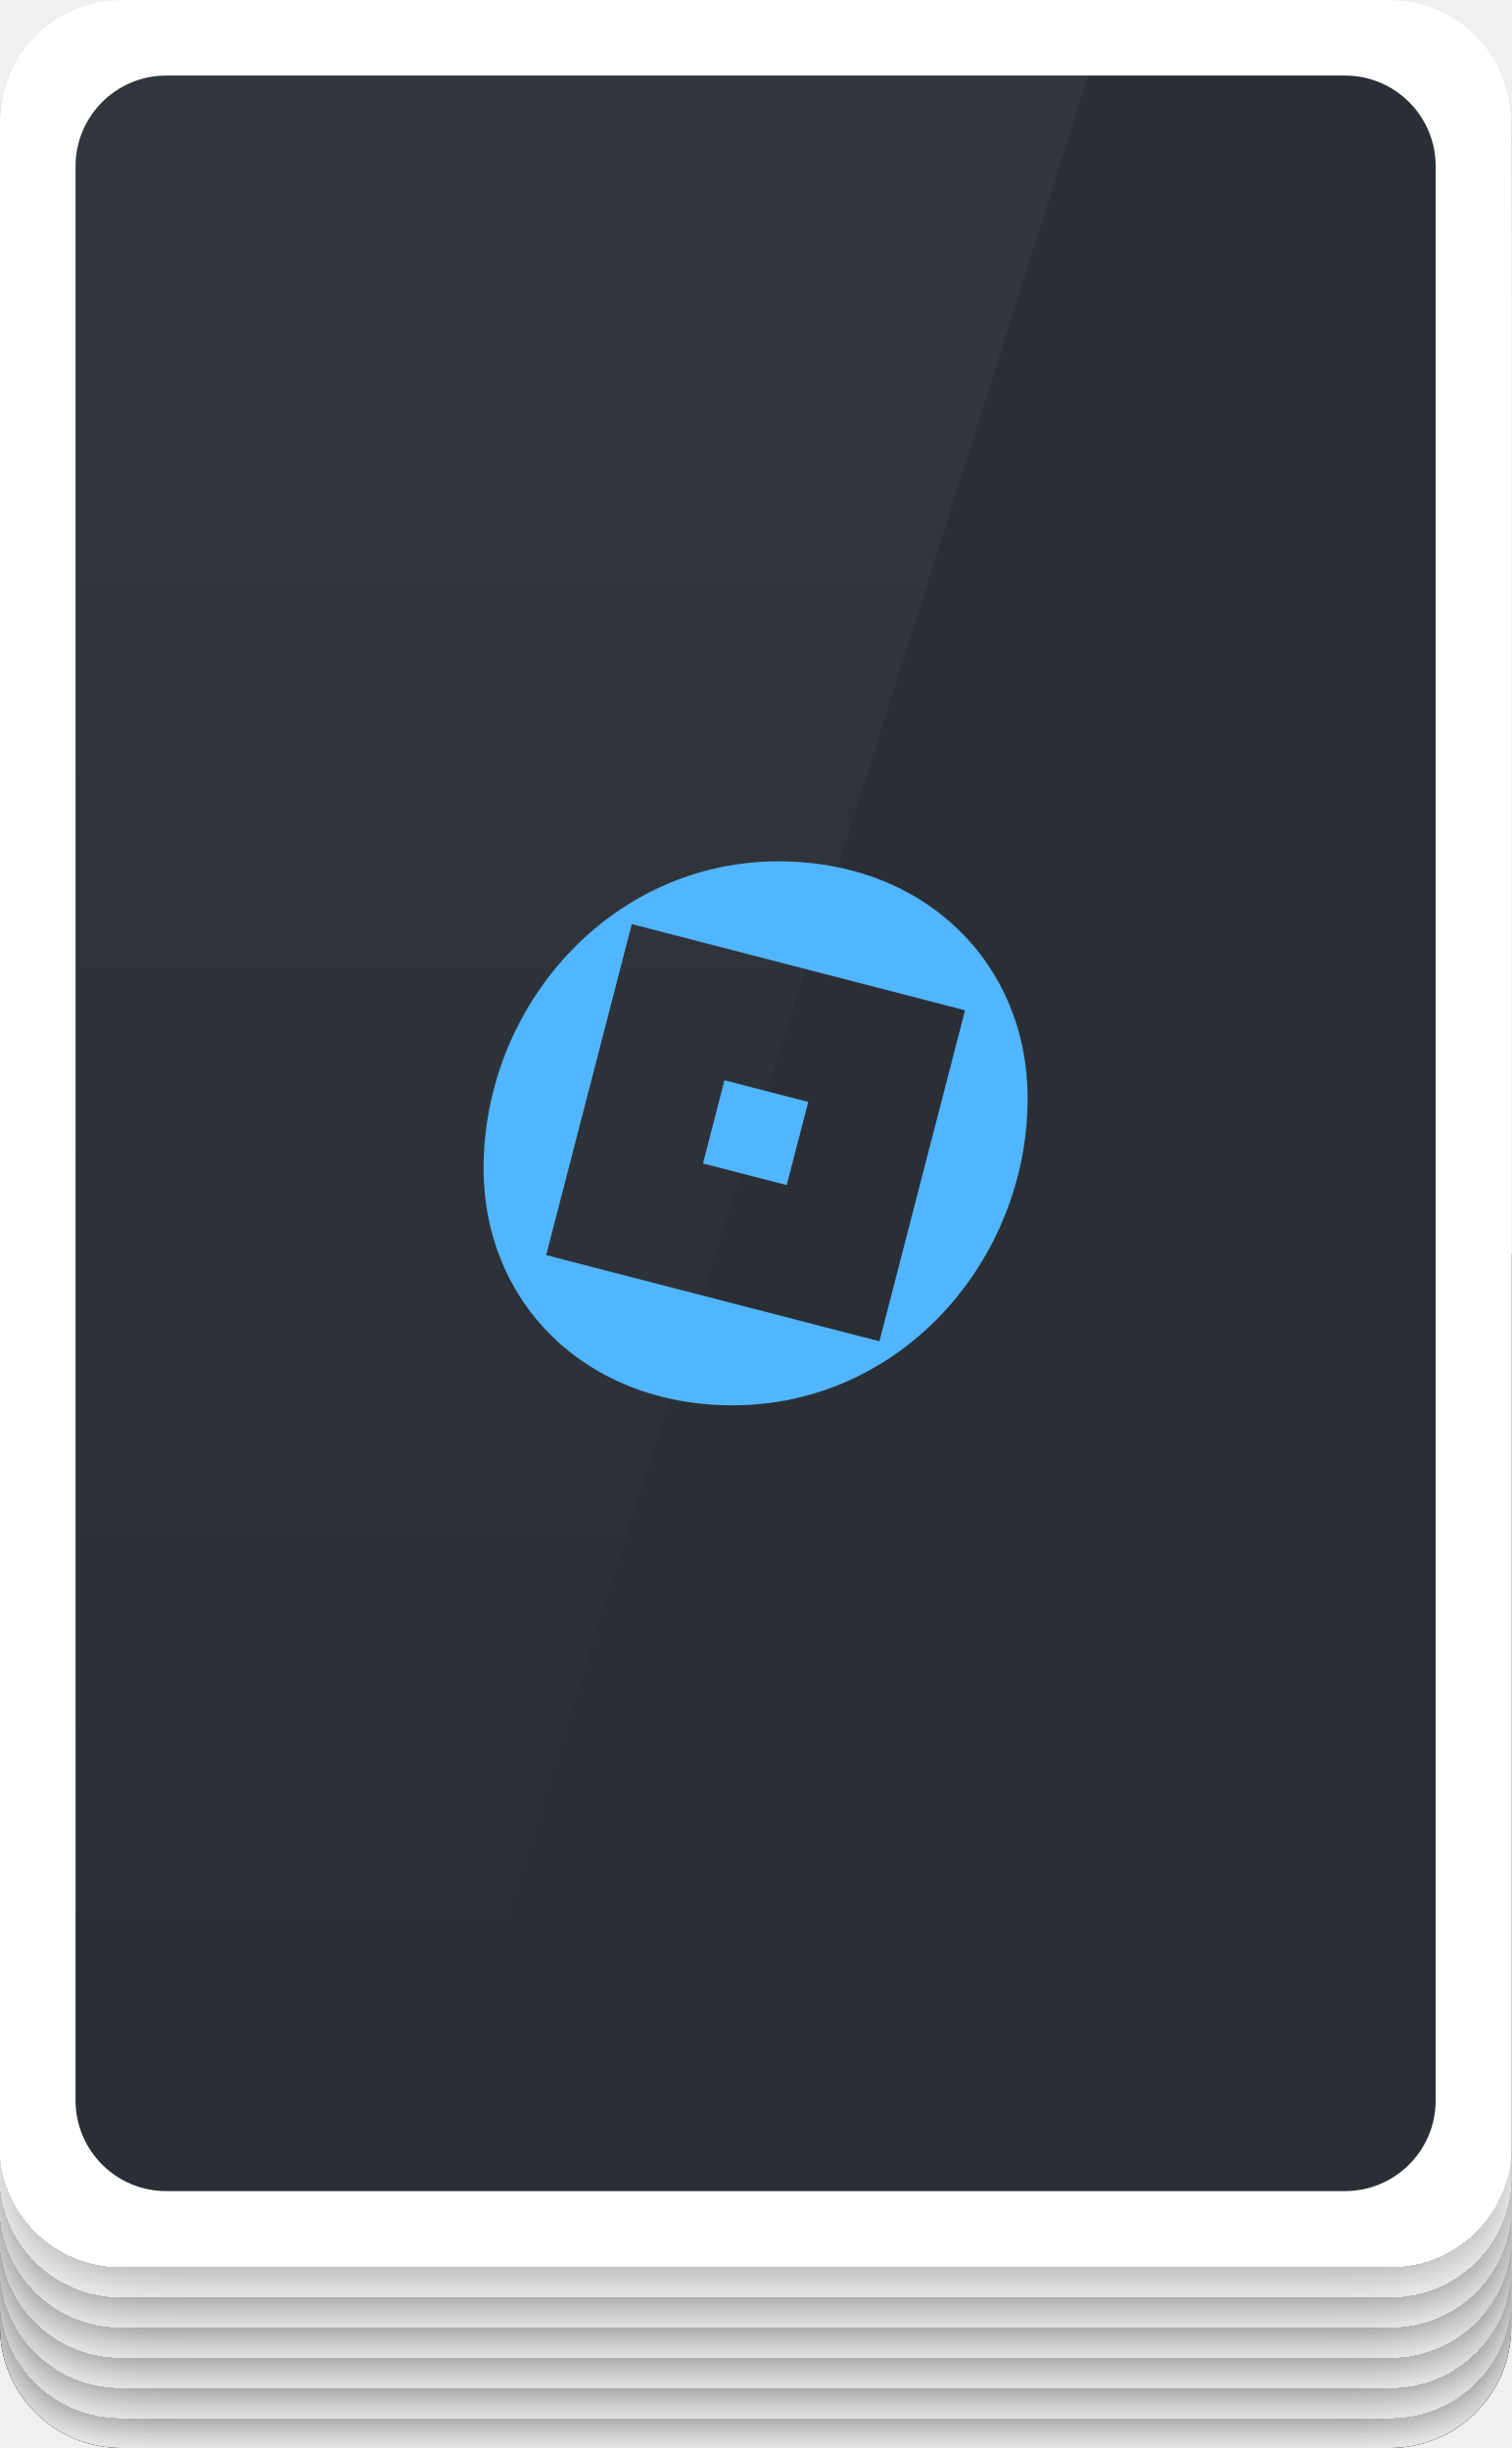
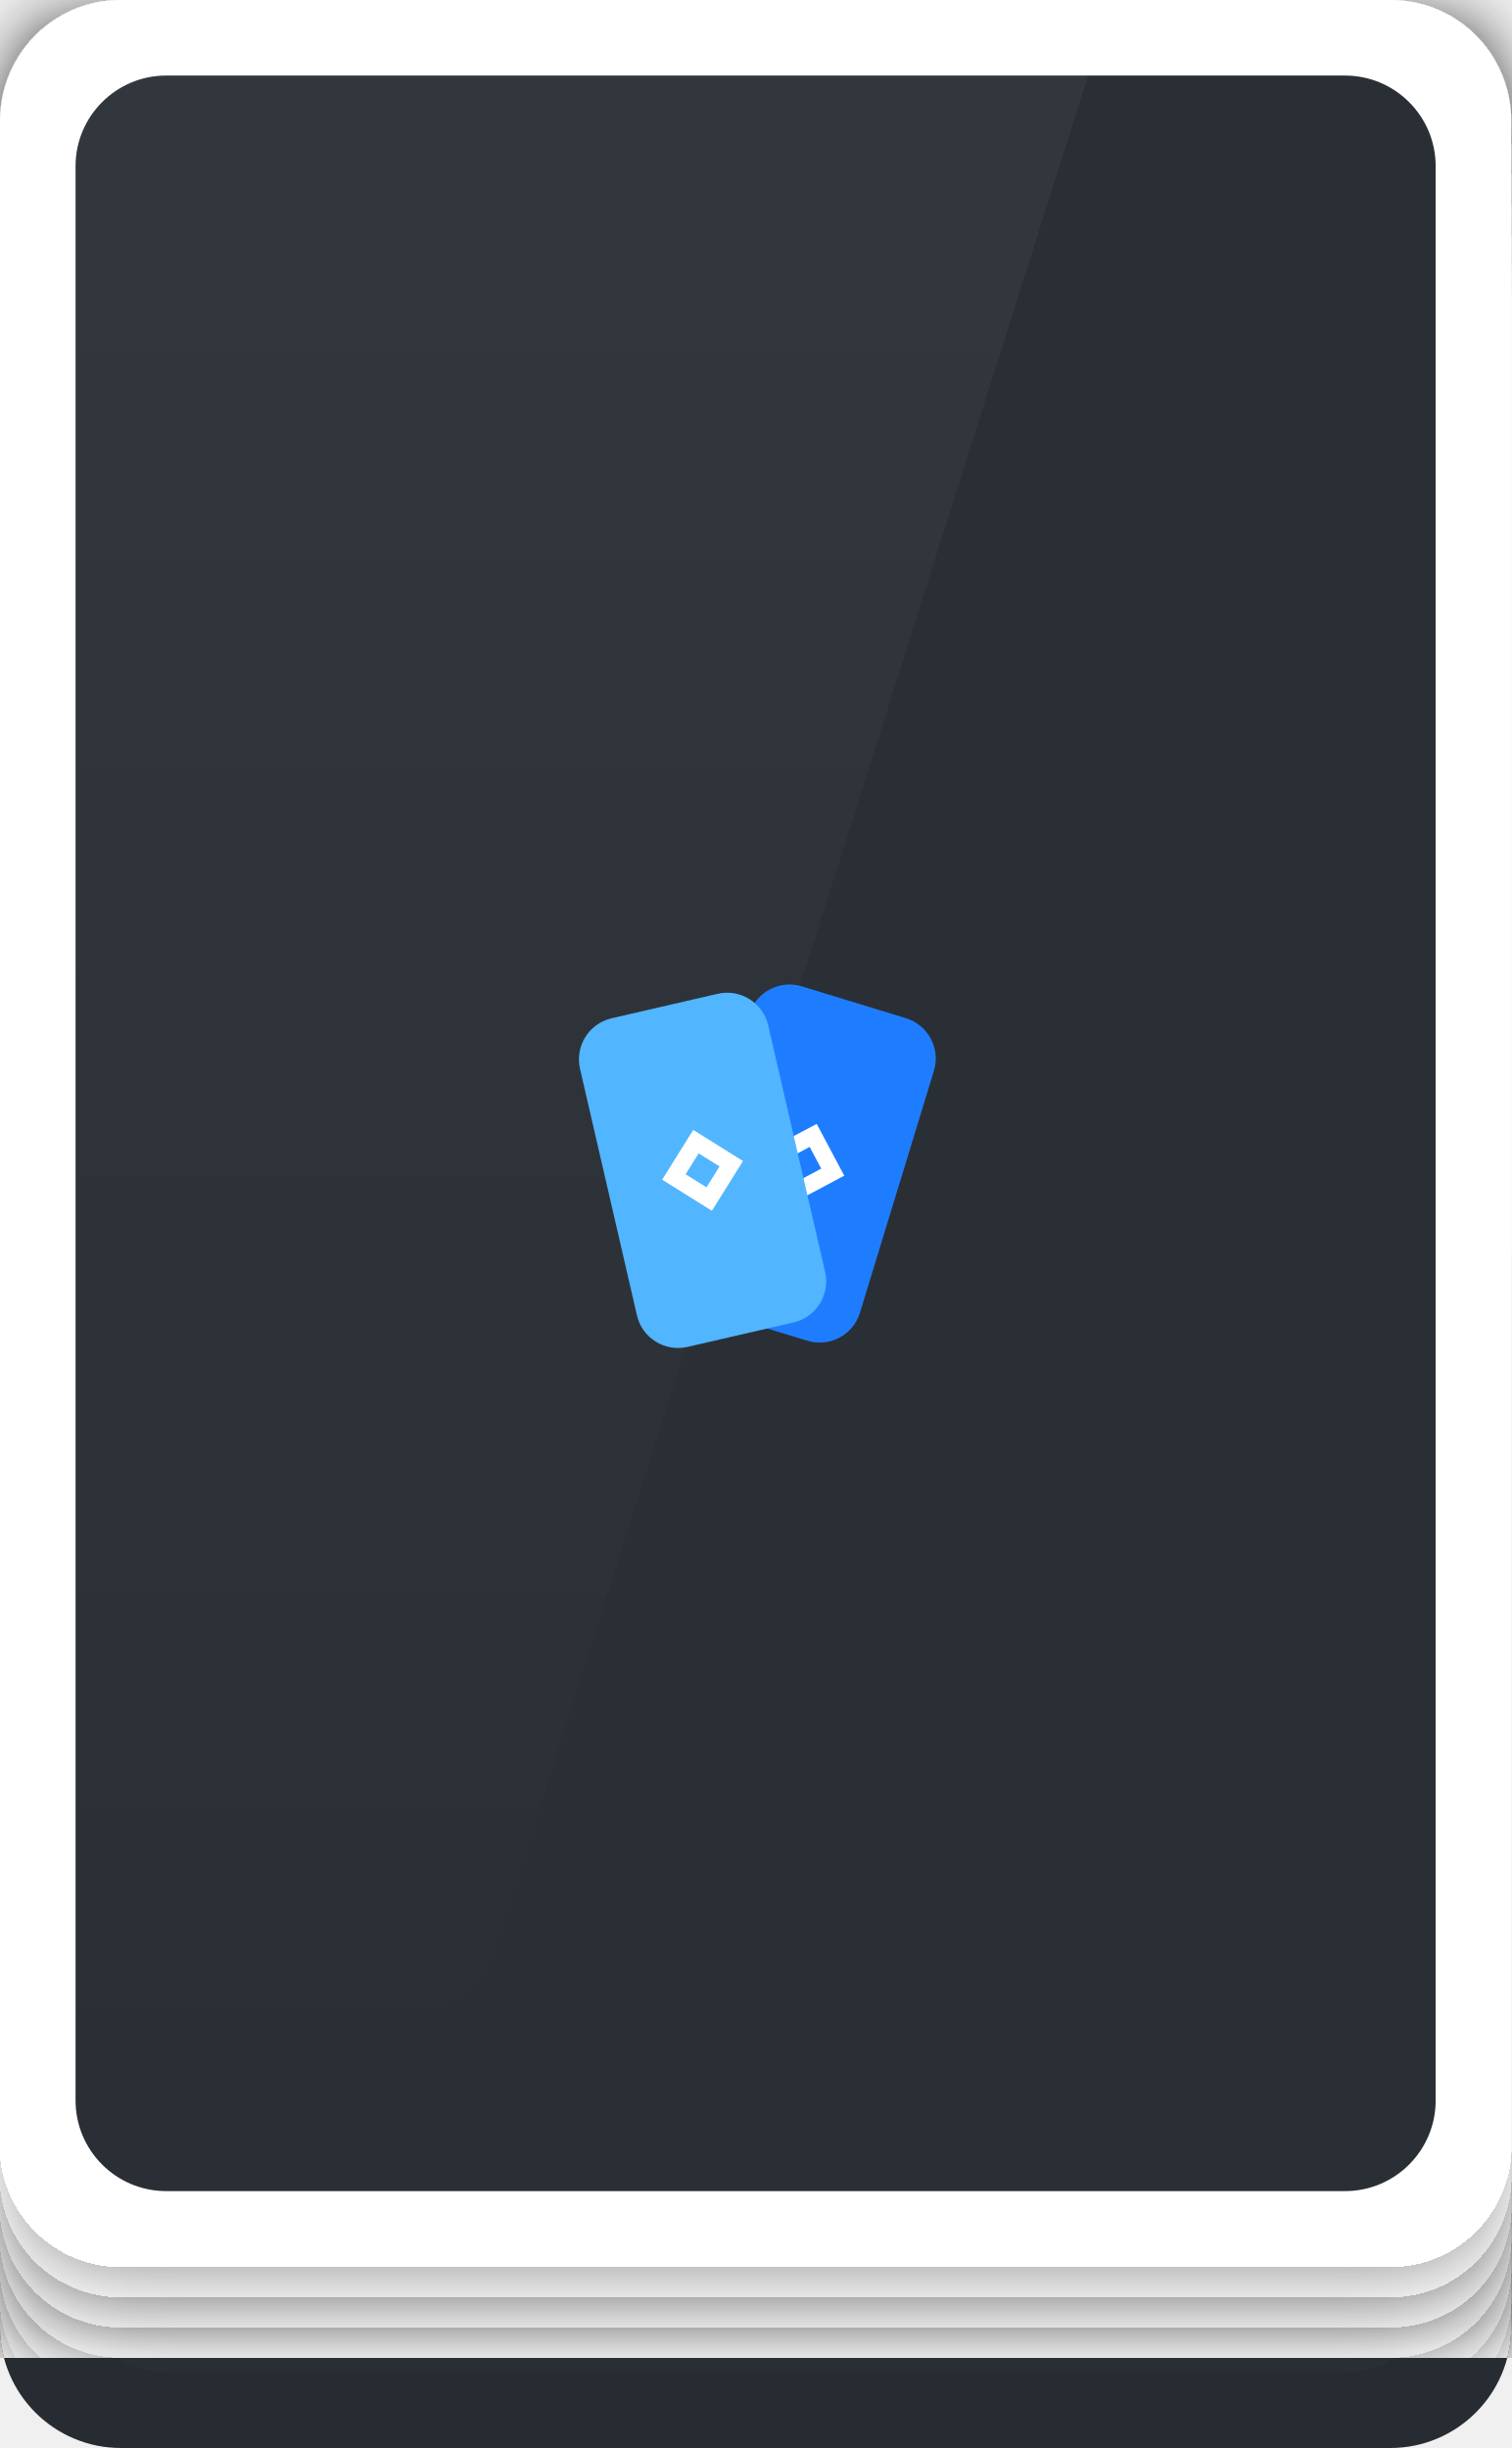
- <svg xmlns="http://www.w3.org/2000/svg" width="100" height="162" viewBox="0 0 100 162" fill="none">
-   <path d="M0 83H100V154C100 158.418 96.418 162 92 162H8C3.582 162 0 158.418 0 154V83Z" fill="#272C32" />
-   <mask id="mask0_2113_9482" style="mask-type:alpha" maskUnits="userSpaceOnUse" x="0" y="0" width="100" height="162">
-     <path d="M0 8C0 3.582 3.582 0 8 0H92C96.418 0 100 3.582 100 8V154C100 158.418 96.418 162 92 162H8C3.582 162 0 158.418 0 154V8Z" fill="url(#paint0_linear_2113_9482)" />
-   </mask>
-   <g mask="url(#mask0_2113_9482)">
-     <g filter="url(#filter0_d_2113_9482)">
-       <rect y="12" width="100" height="150" rx="8" fill="white" />
-     </g>
-     <rect x="5" y="17" width="90" height="140" rx="6" fill="#2A2F36" />
-     <path d="M72 17H11C7.686 17 5 19.686 5 23V145H27.105C29.722 145 32.036 143.305 32.826 140.81L72 17Z" fill="url(#paint1_linear_2113_9482)" fill-opacity="0.04" />
-     <path d="M53.482 84.922L52.059 90.426L46.518 88.993L47.941 83.489L53.482 84.922Z" fill="#52B5FF" />
-     <path fill-rule="evenodd" clip-rule="evenodd" d="M51.516 69C61.274 69 68 75.824 68 84.676C68 95.406 59.616 105 48.484 105C38.726 105 32 98.176 32 89.324C32 78.594 40.384 69 51.516 69ZM36.142 95.058L58.193 100.761L63.858 78.857L41.807 73.154L36.142 95.058Z" fill="#52B5FF" />
-     <g filter="url(#filter1_d_2113_9482)">
-       <rect y="10" width="100" height="150" rx="8" fill="white" />
-     </g>
-     <rect x="5" y="15" width="90" height="140" rx="6" fill="#2A2F36" />
-     <path d="M72 15H11C7.686 15 5 17.686 5 21V143H27.105C29.722 143 32.036 141.305 32.826 138.81L72 15Z" fill="url(#paint2_linear_2113_9482)" fill-opacity="0.04" />
-     <path d="M53.482 82.922L52.059 88.426L46.518 86.993L47.941 81.489L53.482 82.922Z" fill="#52B5FF" />
-     <path fill-rule="evenodd" clip-rule="evenodd" d="M51.516 67C61.274 67 68 73.824 68 82.676C68 93.406 59.616 103 48.484 103C38.726 103 32 96.176 32 87.324C32 76.594 40.384 67 51.516 67ZM36.142 93.058L58.193 98.761L63.858 76.857L41.807 71.154L36.142 93.058Z" fill="#52B5FF" />
-     <g filter="url(#filter2_d_2113_9482)">
-       <rect y="8" width="100" height="150" rx="8" fill="white" />
-     </g>
-     <rect x="5" y="13" width="90" height="140" rx="6" fill="#2A2F36" />
-     <path d="M72 13H11C7.686 13 5 15.686 5 19V141H27.105C29.722 141 32.036 139.305 32.826 136.81L72 13Z" fill="url(#paint3_linear_2113_9482)" fill-opacity="0.04" />
-     <path d="M53.482 80.922L52.059 86.426L46.518 84.993L47.941 79.489L53.482 80.922Z" fill="#52B5FF" />
-     <path fill-rule="evenodd" clip-rule="evenodd" d="M51.516 65C61.274 65 68 71.824 68 80.676C68 91.406 59.616 101 48.484 101C38.726 101 32 94.176 32 85.324C32 74.594 40.384 65 51.516 65ZM36.142 91.058L58.193 96.761L63.858 74.857L41.807 69.154L36.142 91.058Z" fill="#52B5FF" />
-     <g filter="url(#filter3_d_2113_9482)">
-       <rect y="6" width="100" height="150" rx="8" fill="white" />
-     </g>
-     <rect x="5" y="11" width="90" height="140" rx="6" fill="#2A2F36" />
-     <path d="M72 11H11C7.686 11 5 13.686 5 17V139H27.105C29.722 139 32.036 137.305 32.826 134.81L72 11Z" fill="url(#paint4_linear_2113_9482)" fill-opacity="0.04" />
-     <path d="M53.482 78.922L52.059 84.426L46.518 82.993L47.941 77.489L53.482 78.922Z" fill="#52B5FF" />
-     <path fill-rule="evenodd" clip-rule="evenodd" d="M51.516 63C61.274 63 68 69.824 68 78.676C68 89.406 59.616 99 48.484 99C38.726 99 32 92.176 32 83.324C32 72.594 40.384 63 51.516 63ZM36.142 89.058L58.193 94.761L63.858 72.857L41.807 67.154L36.142 89.058Z" fill="#52B5FF" />
-     <g filter="url(#filter4_d_2113_9482)">
-       <rect y="4" width="100" height="150" rx="8" fill="white" />
-     </g>
-     <rect x="5" y="9" width="90" height="140" rx="6" fill="#2A2F36" />
-     <path d="M72 9H11C7.686 9 5 11.686 5 15V137H27.105C29.722 137 32.036 135.305 32.826 132.81L72 9Z" fill="url(#paint5_linear_2113_9482)" fill-opacity="0.04" />
-     <path d="M53.482 76.922L52.059 82.426L46.518 80.993L47.941 75.489L53.482 76.922Z" fill="#52B5FF" />
-     <path fill-rule="evenodd" clip-rule="evenodd" d="M51.516 61C61.274 61 68 67.824 68 76.676C68 87.406 59.616 97 48.484 97C38.726 97 32 90.176 32 81.324C32 70.594 40.384 61 51.516 61ZM36.142 87.058L58.193 92.761L63.858 70.857L41.807 65.154L36.142 87.058Z" fill="#52B5FF" />
-     <g filter="url(#filter5_d_2113_9482)">
-       <rect y="2" width="100" height="150" rx="8" fill="white" />
-     </g>
-     <rect x="5" y="7" width="90" height="140" rx="6" fill="#2A2F36" />
-     <path d="M72 7H11C7.686 7 5 9.686 5 13V135H27.105C29.722 135 32.036 133.305 32.826 130.81L72 7Z" fill="url(#paint6_linear_2113_9482)" fill-opacity="0.04" />
-     <path d="M53.482 74.922L52.059 80.426L46.518 78.993L47.941 73.489L53.482 74.922Z" fill="#52B5FF" />
-     <path fill-rule="evenodd" clip-rule="evenodd" d="M51.516 59C61.274 59 68 65.824 68 74.676C68 85.406 59.616 95 48.484 95C38.726 95 32 88.176 32 79.324C32 68.594 40.384 59 51.516 59ZM36.142 85.058L58.193 90.761L63.858 68.857L41.807 63.154L36.142 85.058Z" fill="#52B5FF" />
-     <g filter="url(#filter6_d_2113_9482)">
-       <rect width="100" height="150" rx="8" fill="white" />
-     </g>
-     <rect x="5" y="5" width="90" height="140" rx="6" fill="#2A2F36" />
-     <path d="M72 5H11C7.686 5 5 7.686 5 11V133H27.105C29.722 133 32.036 131.305 32.826 128.81L72 5Z" fill="url(#paint7_linear_2113_9482)" fill-opacity="0.04" />
-     <path d="M53.482 72.922L52.059 78.426L46.518 76.993L47.941 71.489L53.482 72.922Z" fill="#52B5FF" />
-     <path fill-rule="evenodd" clip-rule="evenodd" d="M51.516 57C61.274 57 68 63.824 68 72.676C68 83.406 59.616 93 48.484 93C38.726 93 32 86.176 32 77.324C32 66.594 40.384 57 51.516 57ZM36.142 83.058L58.193 88.761L63.858 66.857L41.807 61.154L36.142 83.058Z" fill="#52B5FF" />
-   </g>
+ <svg xmlns="http://www.w3.org/2000/svg" xmlns:xlink="http://www.w3.org/1999/xlink" width="100" height="162" viewBox="0 0 100 162" fill="none">
  <defs>
-     <filter id="filter0_d_2113_9482" x="-5" y="7" width="110" height="160" filterUnits="userSpaceOnUse" color-interpolation-filters="sRGB">
+     <symbol id="bp-mark" viewBox="0 0 40 40">
+       <g transform="translate(23.6 20) rotate(17)">
+         <rect x="-7.1" y="-12.4" width="14.2" height="24.8" rx="3.1" fill="#1E7DFF" />
+         <path fill="#fff" d="M0-3.05 3.05 0 0 3.05-3.05 0Z" />
+         <path fill="#1E7DFF" d="M0-1.28 1.28 0 0 1.28-1.28 0Z" />
+       </g>
+       <g transform="translate(16.1 20.5) rotate(-13)">
+         <rect x="-7.1" y="-12.4" width="14.2" height="24.8" rx="3.1" fill="#52B5FF" />
+         <path fill="#fff" d="M0-3.05 3.05 0 0 3.05-3.05 0Z" />
+         <path fill="#52B5FF" d="M0-1.28 1.28 0 0 1.28-1.28 0Z" />
+       </g>
+     </symbol>
+     <linearGradient id="sheen" x1="45.5" y1="0" x2="45.5" y2="140" gradientUnits="userSpaceOnUse">
+       <stop stop-color="#fff" />
+       <stop offset="1" stop-color="#fff" stop-opacity="0" />
+     </linearGradient>
+     <filter id="card-shadow" x="-6" y="-6" width="112" height="162" filterUnits="userSpaceOnUse" color-interpolation-filters="sRGB">
      <feFlood flood-opacity="0" result="BackgroundImageFix" />
      <feColorMatrix in="SourceAlpha" type="matrix" values="0 0 0 0 0 0 0 0 0 0 0 0 0 0 0 0 0 0 127 0" result="hardAlpha" />
      <feOffset />
      <feGaussianBlur stdDeviation="2.5" />
      <feComposite in2="hardAlpha" operator="out" />
      <feColorMatrix type="matrix" values="0 0 0 0 0 0 0 0 0 0 0 0 0 0 0 0 0 0 0.48 0" />
-       <feBlend mode="normal" in2="BackgroundImageFix" result="effect1_dropShadow_2113_9482" />
-       <feBlend mode="normal" in="SourceGraphic" in2="effect1_dropShadow_2113_9482" result="shape" />
+       <feBlend mode="normal" in2="BackgroundImageFix" result="drop" />
+       <feBlend mode="normal" in="SourceGraphic" in2="drop" result="shape" />
    </filter>
-     <filter id="filter1_d_2113_9482" x="-5" y="5" width="110" height="160" filterUnits="userSpaceOnUse" color-interpolation-filters="sRGB">
-       <feFlood flood-opacity="0" result="BackgroundImageFix" />
-       <feColorMatrix in="SourceAlpha" type="matrix" values="0 0 0 0 0 0 0 0 0 0 0 0 0 0 0 0 0 0 127 0" result="hardAlpha" />
-       <feOffset />
-       <feGaussianBlur stdDeviation="2.5" />
-       <feComposite in2="hardAlpha" operator="out" />
-       <feColorMatrix type="matrix" values="0 0 0 0 0 0 0 0 0 0 0 0 0 0 0 0 0 0 0.48 0" />
-       <feBlend mode="normal" in2="BackgroundImageFix" result="effect1_dropShadow_2113_9482" />
-       <feBlend mode="normal" in="SourceGraphic" in2="effect1_dropShadow_2113_9482" result="shape" />
-     </filter>
-     <filter id="filter2_d_2113_9482" x="-5" y="3" width="110" height="160" filterUnits="userSpaceOnUse" color-interpolation-filters="sRGB">
-       <feFlood flood-opacity="0" result="BackgroundImageFix" />
-       <feColorMatrix in="SourceAlpha" type="matrix" values="0 0 0 0 0 0 0 0 0 0 0 0 0 0 0 0 0 0 127 0" result="hardAlpha" />
-       <feOffset />
-       <feGaussianBlur stdDeviation="2.5" />
-       <feComposite in2="hardAlpha" operator="out" />
-       <feColorMatrix type="matrix" values="0 0 0 0 0 0 0 0 0 0 0 0 0 0 0 0 0 0 0.48 0" />
-       <feBlend mode="normal" in2="BackgroundImageFix" result="effect1_dropShadow_2113_9482" />
-       <feBlend mode="normal" in="SourceGraphic" in2="effect1_dropShadow_2113_9482" result="shape" />
-     </filter>
-     <filter id="filter3_d_2113_9482" x="-5" y="1" width="110" height="160" filterUnits="userSpaceOnUse" color-interpolation-filters="sRGB">
-       <feFlood flood-opacity="0" result="BackgroundImageFix" />
-       <feColorMatrix in="SourceAlpha" type="matrix" values="0 0 0 0 0 0 0 0 0 0 0 0 0 0 0 0 0 0 127 0" result="hardAlpha" />
-       <feOffset />
-       <feGaussianBlur stdDeviation="2.5" />
-       <feComposite in2="hardAlpha" operator="out" />
-       <feColorMatrix type="matrix" values="0 0 0 0 0 0 0 0 0 0 0 0 0 0 0 0 0 0 0.48 0" />
-       <feBlend mode="normal" in2="BackgroundImageFix" result="effect1_dropShadow_2113_9482" />
-       <feBlend mode="normal" in="SourceGraphic" in2="effect1_dropShadow_2113_9482" result="shape" />
-     </filter>
-     <filter id="filter4_d_2113_9482" x="-5" y="-1" width="110" height="160" filterUnits="userSpaceOnUse" color-interpolation-filters="sRGB">
-       <feFlood flood-opacity="0" result="BackgroundImageFix" />
-       <feColorMatrix in="SourceAlpha" type="matrix" values="0 0 0 0 0 0 0 0 0 0 0 0 0 0 0 0 0 0 127 0" result="hardAlpha" />
-       <feOffset />
-       <feGaussianBlur stdDeviation="2.5" />
-       <feComposite in2="hardAlpha" operator="out" />
-       <feColorMatrix type="matrix" values="0 0 0 0 0 0 0 0 0 0 0 0 0 0 0 0 0 0 0.48 0" />
-       <feBlend mode="normal" in2="BackgroundImageFix" result="effect1_dropShadow_2113_9482" />
-       <feBlend mode="normal" in="SourceGraphic" in2="effect1_dropShadow_2113_9482" result="shape" />
-     </filter>
-     <filter id="filter5_d_2113_9482" x="-5" y="-3" width="110" height="160" filterUnits="userSpaceOnUse" color-interpolation-filters="sRGB">
-       <feFlood flood-opacity="0" result="BackgroundImageFix" />
-       <feColorMatrix in="SourceAlpha" type="matrix" values="0 0 0 0 0 0 0 0 0 0 0 0 0 0 0 0 0 0 127 0" result="hardAlpha" />
-       <feOffset />
-       <feGaussianBlur stdDeviation="2.5" />
-       <feComposite in2="hardAlpha" operator="out" />
-       <feColorMatrix type="matrix" values="0 0 0 0 0 0 0 0 0 0 0 0 0 0 0 0 0 0 0.48 0" />
-       <feBlend mode="normal" in2="BackgroundImageFix" result="effect1_dropShadow_2113_9482" />
-       <feBlend mode="normal" in="SourceGraphic" in2="effect1_dropShadow_2113_9482" result="shape" />
-     </filter>
-     <filter id="filter6_d_2113_9482" x="-5" y="-5" width="110" height="160" filterUnits="userSpaceOnUse" color-interpolation-filters="sRGB">
-       <feFlood flood-opacity="0" result="BackgroundImageFix" />
-       <feColorMatrix in="SourceAlpha" type="matrix" values="0 0 0 0 0 0 0 0 0 0 0 0 0 0 0 0 0 0 127 0" result="hardAlpha" />
-       <feOffset />
-       <feGaussianBlur stdDeviation="2.5" />
-       <feComposite in2="hardAlpha" operator="out" />
-       <feColorMatrix type="matrix" values="0 0 0 0 0 0 0 0 0 0 0 0 0 0 0 0 0 0 0.48 0" />
-       <feBlend mode="normal" in2="BackgroundImageFix" result="effect1_dropShadow_2113_9482" />
-       <feBlend mode="normal" in="SourceGraphic" in2="effect1_dropShadow_2113_9482" result="shape" />
-     </filter>
-     <linearGradient id="paint0_linear_2113_9482" x1="50" y1="0" x2="50" y2="162" gradientUnits="userSpaceOnUse">
-       <stop stop-color="#D9D9D9" />
-       <stop offset="1" stop-color="#D9D9D9" />
-     </linearGradient>
-     <linearGradient id="paint1_linear_2113_9482" x1="45.5" y1="17" x2="45.5" y2="145" gradientUnits="userSpaceOnUse">
-       <stop stop-color="white" />
-       <stop offset="1" stop-color="white" stop-opacity="0" />
-     </linearGradient>
-     <linearGradient id="paint2_linear_2113_9482" x1="45.5" y1="15" x2="45.5" y2="143" gradientUnits="userSpaceOnUse">
-       <stop stop-color="white" />
-       <stop offset="1" stop-color="white" stop-opacity="0" />
-     </linearGradient>
-     <linearGradient id="paint3_linear_2113_9482" x1="45.5" y1="13" x2="45.5" y2="141" gradientUnits="userSpaceOnUse">
-       <stop stop-color="white" />
-       <stop offset="1" stop-color="white" stop-opacity="0" />
-     </linearGradient>
-     <linearGradient id="paint4_linear_2113_9482" x1="45.5" y1="11" x2="45.5" y2="139" gradientUnits="userSpaceOnUse">
-       <stop stop-color="white" />
-       <stop offset="1" stop-color="white" stop-opacity="0" />
-     </linearGradient>
-     <linearGradient id="paint5_linear_2113_9482" x1="45.5" y1="9" x2="45.5" y2="137" gradientUnits="userSpaceOnUse">
-       <stop stop-color="white" />
-       <stop offset="1" stop-color="white" stop-opacity="0" />
-     </linearGradient>
-     <linearGradient id="paint6_linear_2113_9482" x1="45.5" y1="7" x2="45.5" y2="135" gradientUnits="userSpaceOnUse">
-       <stop stop-color="white" />
-       <stop offset="1" stop-color="white" stop-opacity="0" />
-     </linearGradient>
-     <linearGradient id="paint7_linear_2113_9482" x1="45.5" y1="5" x2="45.5" y2="133" gradientUnits="userSpaceOnUse">
-       <stop stop-color="white" />
-       <stop offset="1" stop-color="white" stop-opacity="0" />
-     </linearGradient>
  </defs>
+   <path d="M0 83h100v71a8 8 0 0 1-8 8H8a8 8 0 0 1-8-8V83Z" fill="#272C32" />
+   <g>
+     <g filter="url(#card-shadow)">
+       <rect y="12" width="100" height="150" rx="8" fill="#fff" />
+     </g>
+     <rect x="5" y="17" width="90" height="140" rx="6" fill="#2A2F36" />
+     <path d="M72 17H11a6 6 0 0 0-6 6v122h22.1a6 6 0 0 0 5.72-4.19L72 17Z" fill="url(#sheen)" fill-opacity=".04" />
+     <use xlink:href="#bp-mark" href="#bp-mark" x="32" y="71" width="36" height="36" />
+     <g filter="url(#card-shadow)">
+       <rect y="10" width="100" height="150" rx="8" fill="#fff" />
+     </g>
+     <rect x="5" y="15" width="90" height="140" rx="6" fill="#2A2F36" />
+     <path d="M72 15H11a6 6 0 0 0-6 6v122h22.1a6 6 0 0 0 5.72-4.19L72 15Z" fill="url(#sheen)" fill-opacity=".04" />
+     <use xlink:href="#bp-mark" href="#bp-mark" x="32" y="69" width="36" height="36" />
+     <g filter="url(#card-shadow)">
+       <rect y="8" width="100" height="150" rx="8" fill="#fff" />
+     </g>
+     <rect x="5" y="13" width="90" height="140" rx="6" fill="#2A2F36" />
+     <path d="M72 13H11a6 6 0 0 0-6 6v122h22.1a6 6 0 0 0 5.72-4.19L72 13Z" fill="url(#sheen)" fill-opacity=".04" />
+     <use xlink:href="#bp-mark" href="#bp-mark" x="32" y="67" width="36" height="36" />
+     <g filter="url(#card-shadow)">
+       <rect y="6" width="100" height="150" rx="8" fill="#fff" />
+     </g>
+     <rect x="5" y="11" width="90" height="140" rx="6" fill="#2A2F36" />
+     <path d="M72 11H11a6 6 0 0 0-6 6v122h22.1a6 6 0 0 0 5.72-4.19L72 11Z" fill="url(#sheen)" fill-opacity=".04" />
+     <use xlink:href="#bp-mark" href="#bp-mark" x="32" y="65" width="36" height="36" />
+     <g filter="url(#card-shadow)">
+       <rect y="4" width="100" height="150" rx="8" fill="#fff" />
+     </g>
+     <rect x="5" y="9" width="90" height="140" rx="6" fill="#2A2F36" />
+     <path d="M72 9H11a6 6 0 0 0-6 6v122h22.1a6 6 0 0 0 5.72-4.19L72 9Z" fill="url(#sheen)" fill-opacity=".04" />
+     <use xlink:href="#bp-mark" href="#bp-mark" x="32" y="63" width="36" height="36" />
+     <g filter="url(#card-shadow)">
+       <rect y="2" width="100" height="150" rx="8" fill="#fff" />
+     </g>
+     <rect x="5" y="7" width="90" height="140" rx="6" fill="#2A2F36" />
+     <path d="M72 7H11a6 6 0 0 0-6 6v122h22.1a6 6 0 0 0 5.72-4.19L72 7Z" fill="url(#sheen)" fill-opacity=".04" />
+     <use xlink:href="#bp-mark" href="#bp-mark" x="32" y="61" width="36" height="36" />
+     <g filter="url(#card-shadow)">
+       <rect width="100" height="150" rx="8" fill="#fff" />
+     </g>
+     <rect x="5" y="5" width="90" height="140" rx="6" fill="#2A2F36" />
+     <path d="M72 5H11a6 6 0 0 0-6 6v122h22.1a6 6 0 0 0 5.72-4.19L72 5Z" fill="url(#sheen)" fill-opacity=".04" />
+     <use xlink:href="#bp-mark" href="#bp-mark" x="32" y="59" width="36" height="36" />
+   </g>
</svg>
